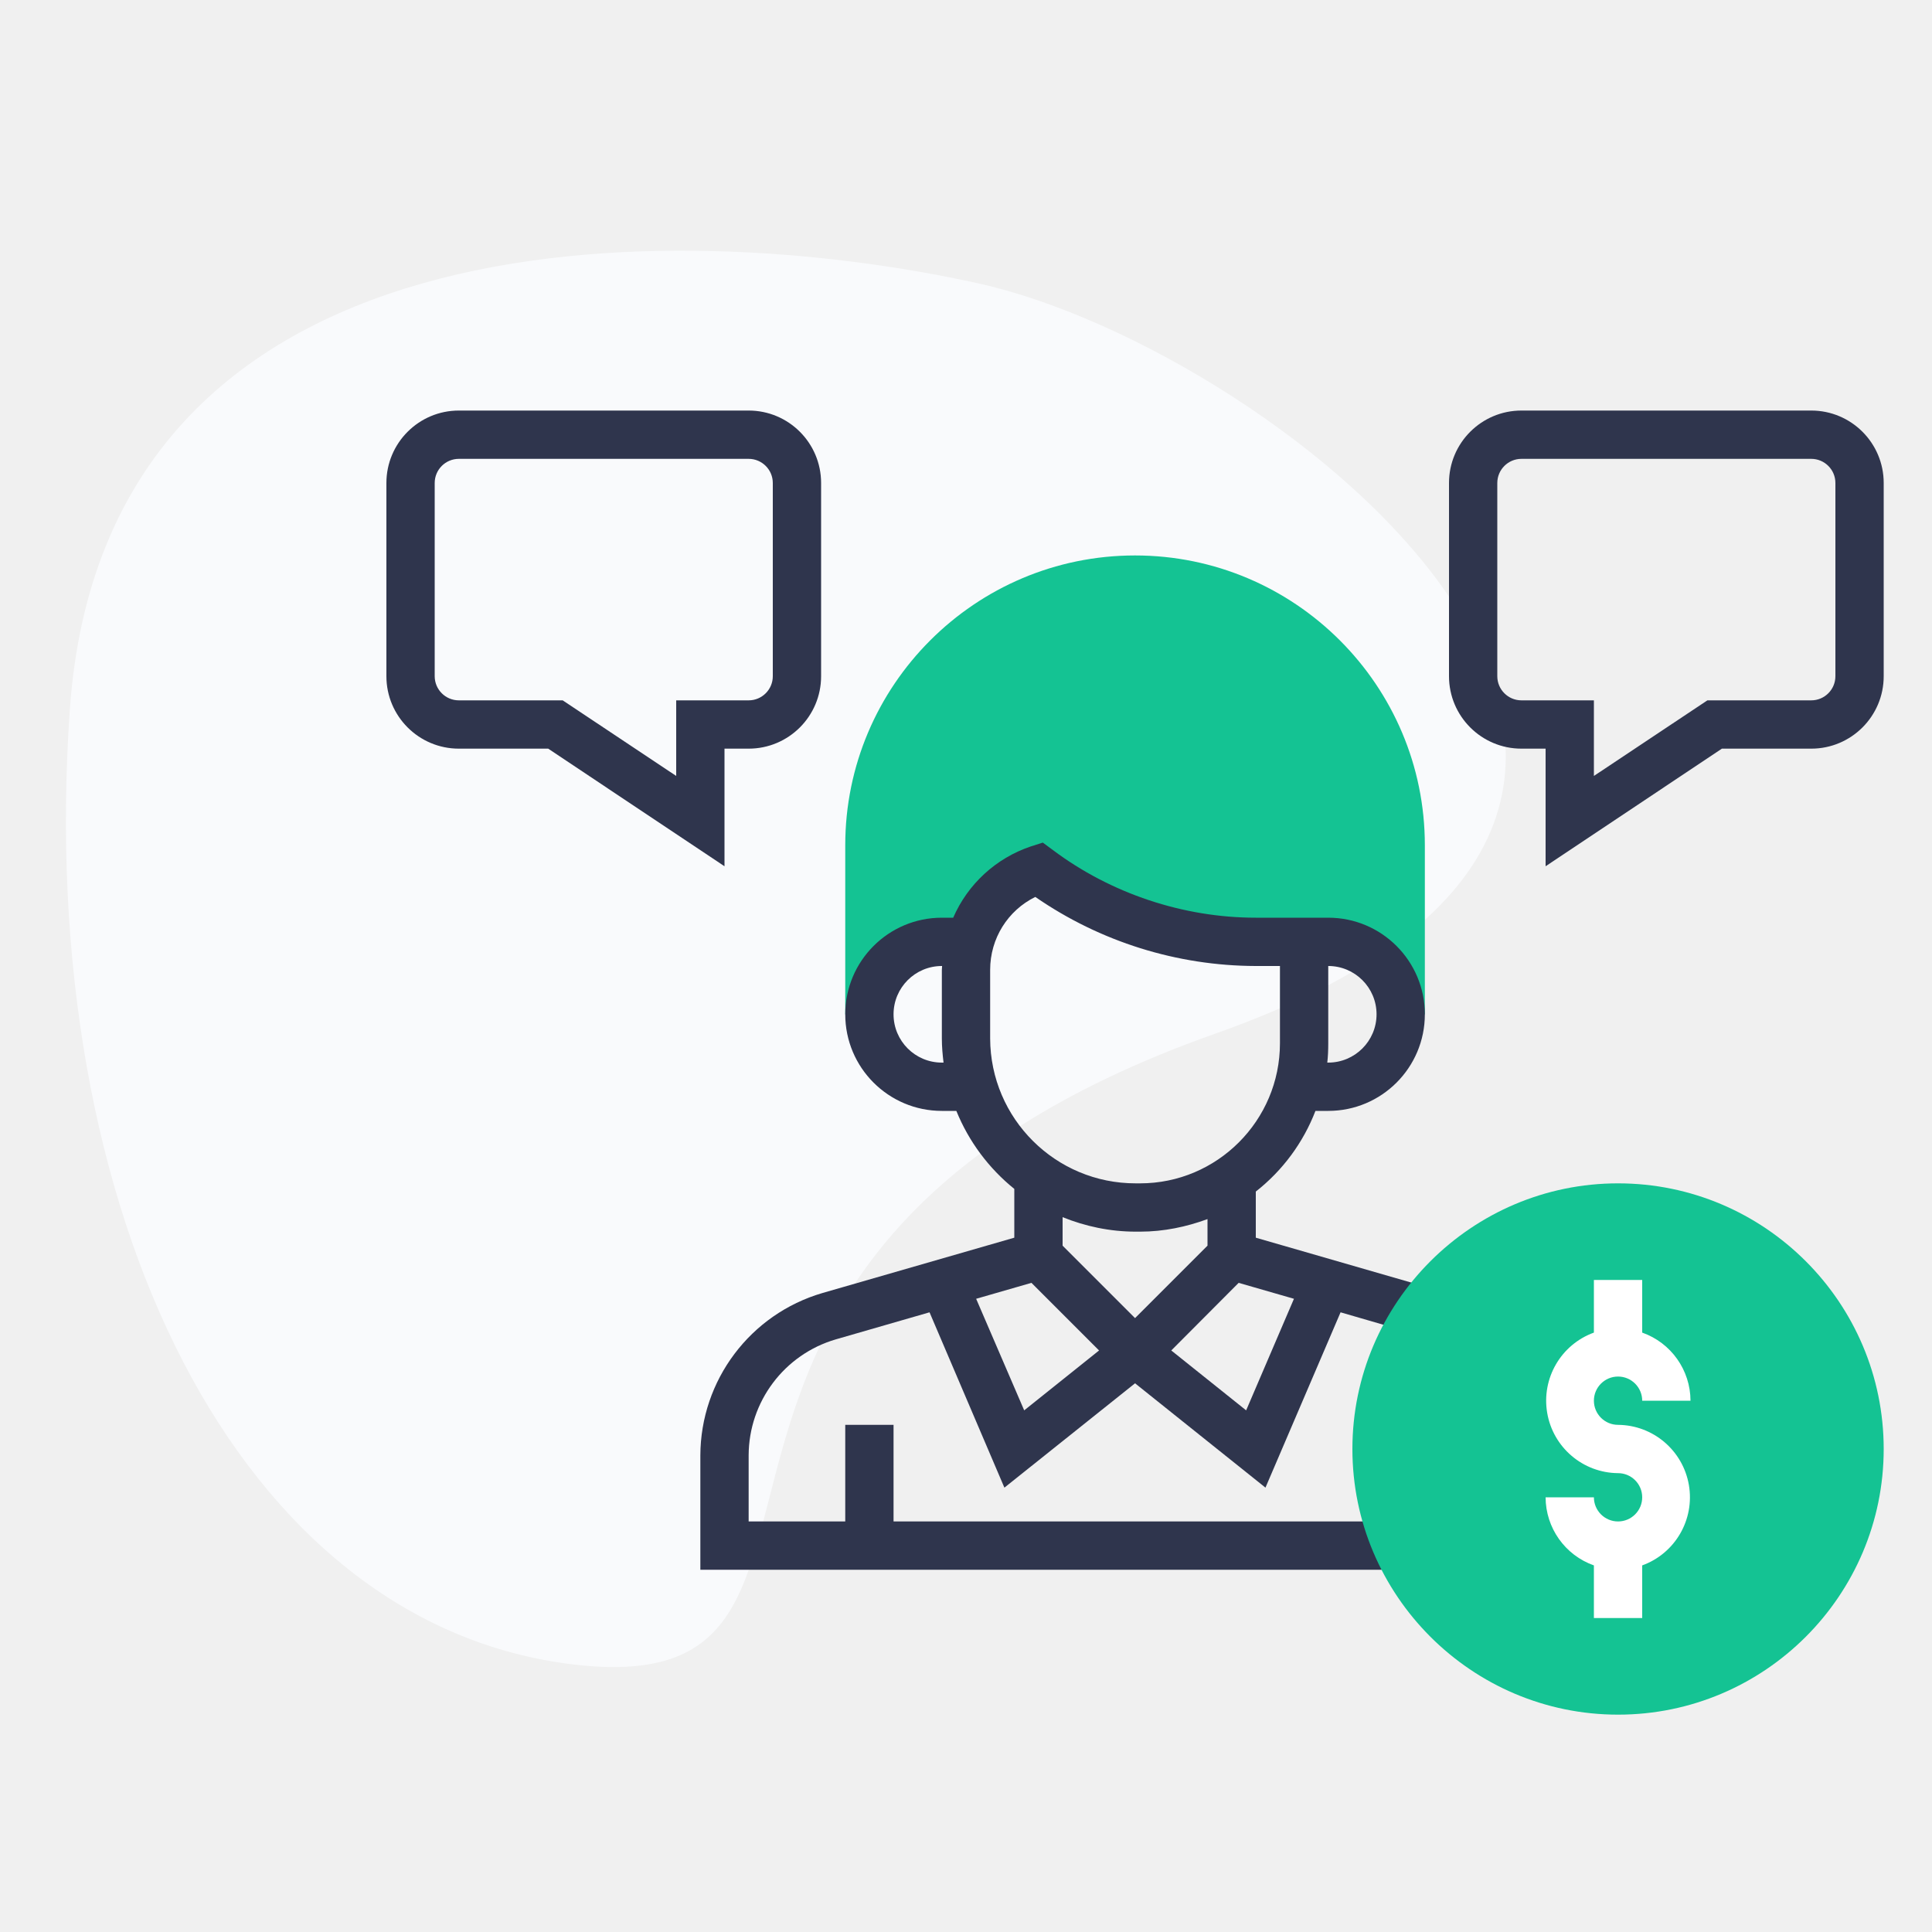
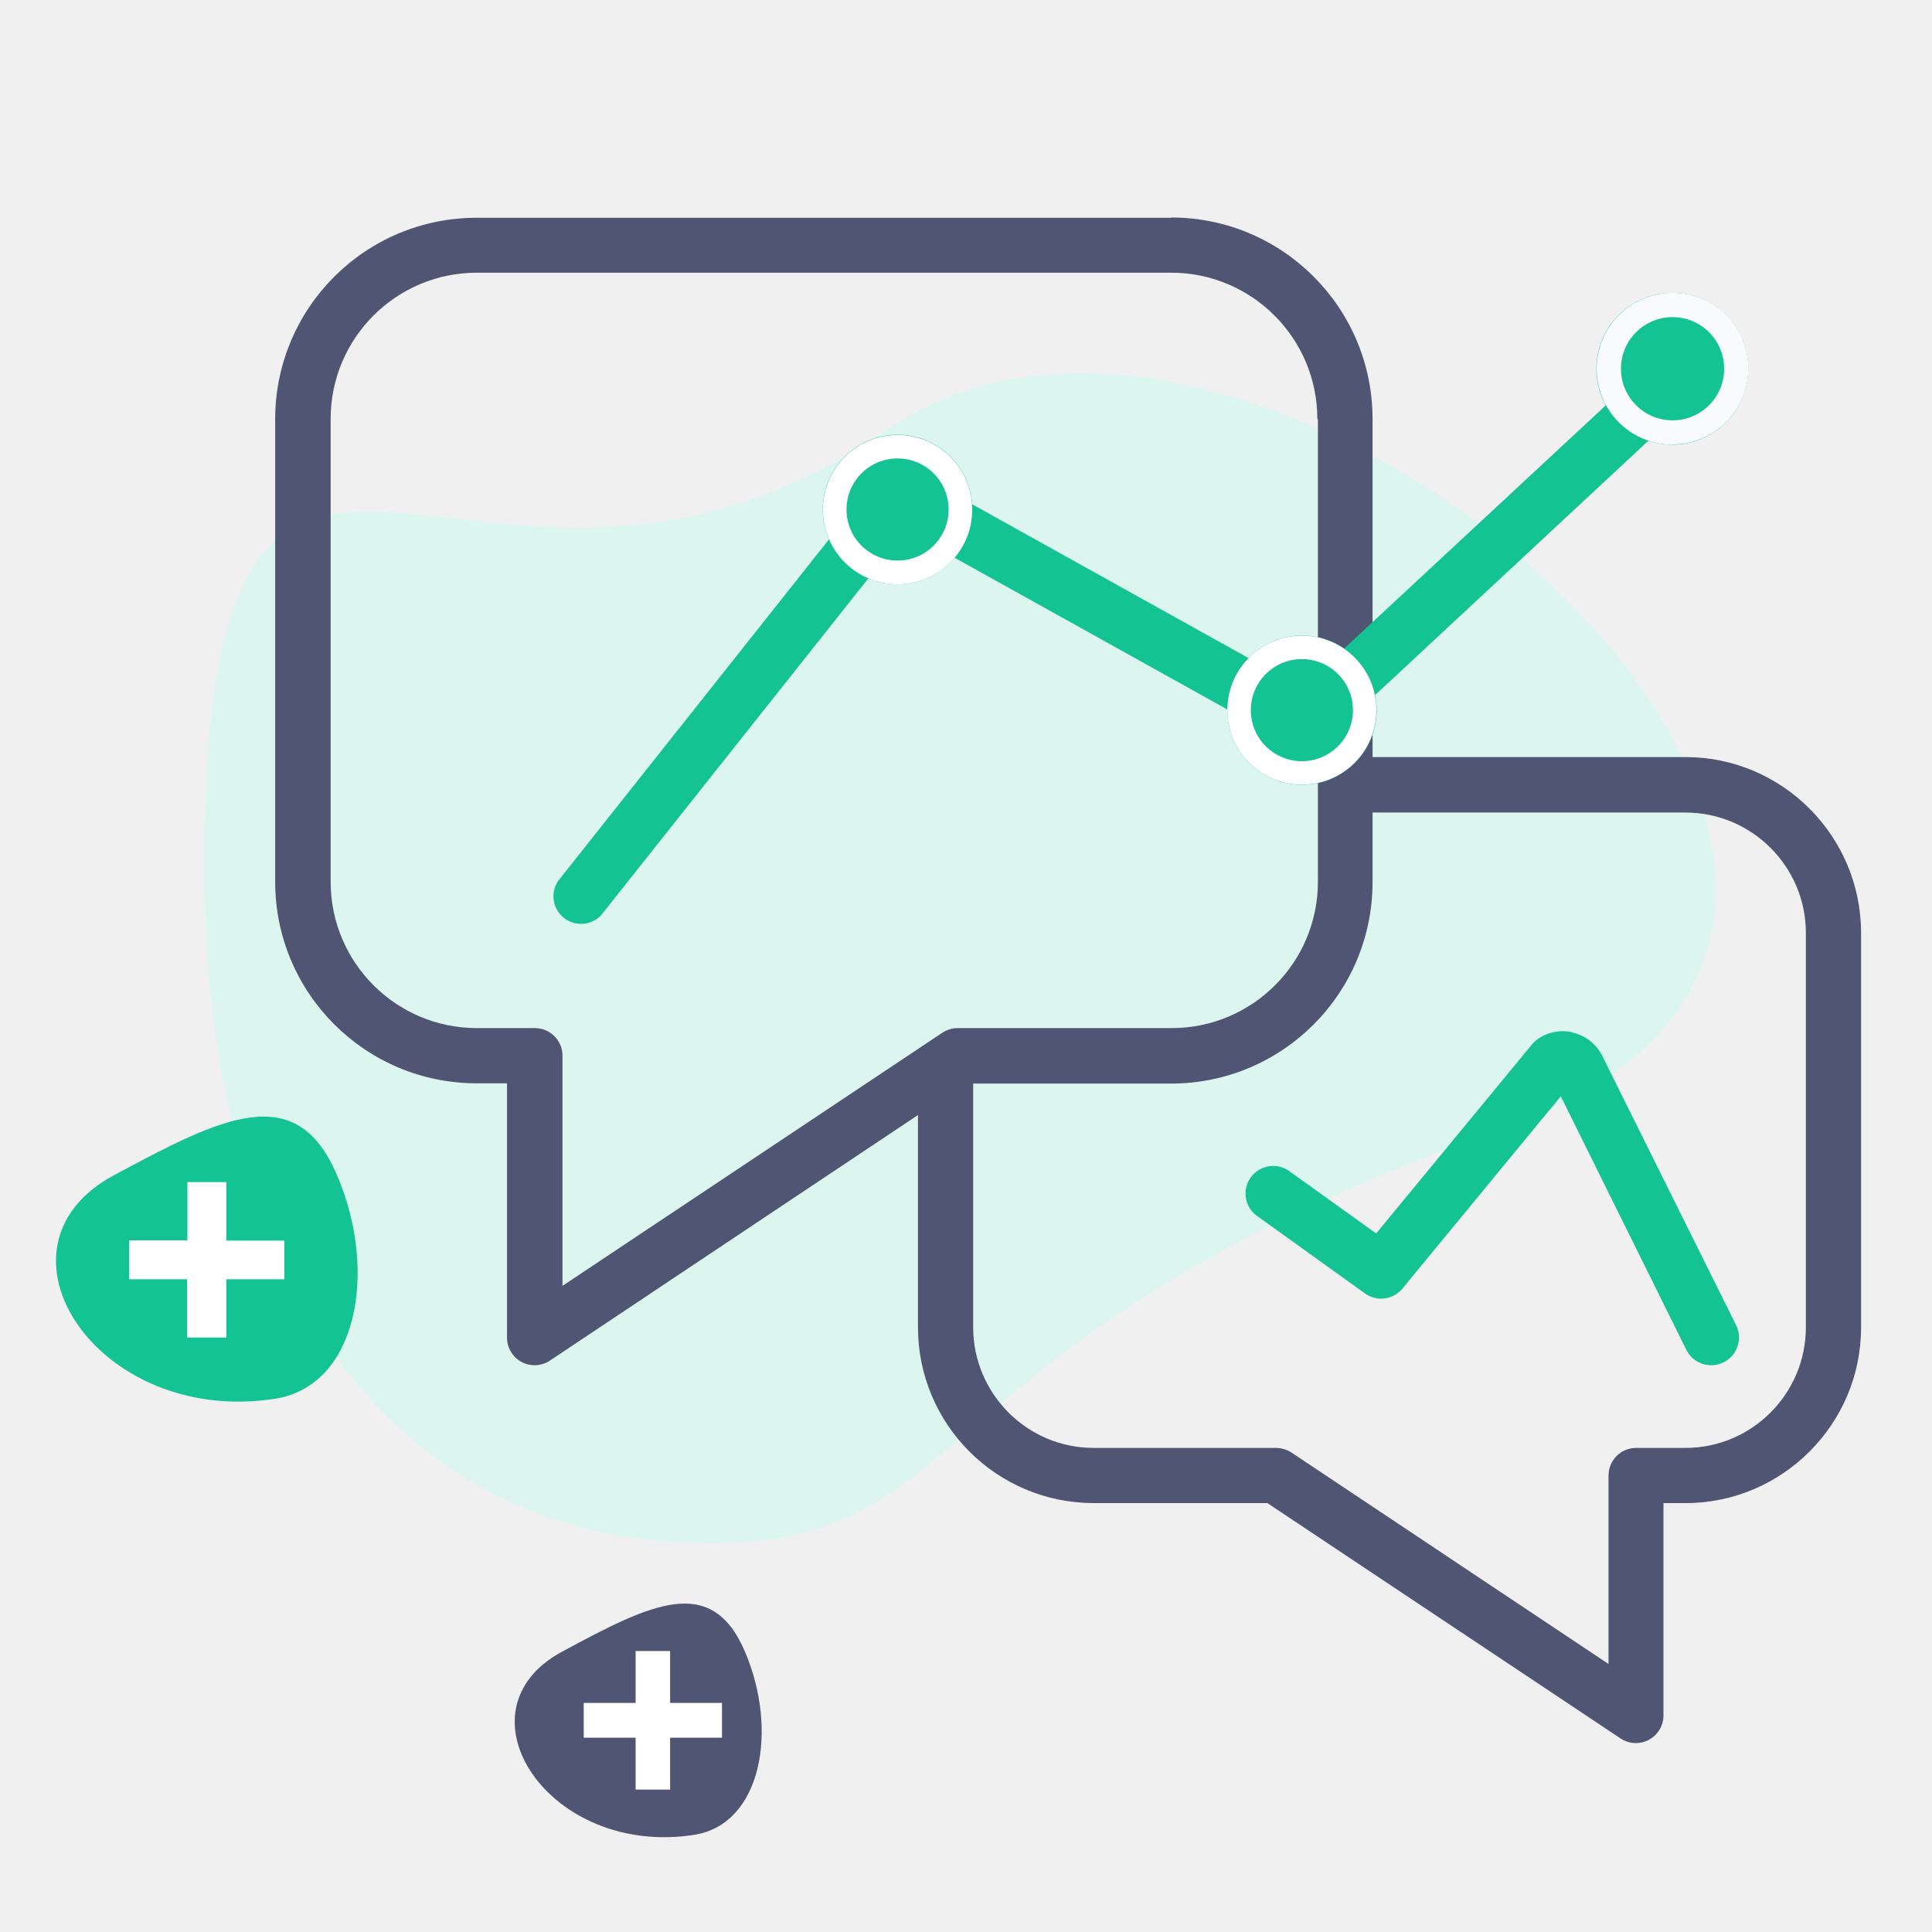
- <svg xmlns="http://www.w3.org/2000/svg" width="80" height="80" fill="none">
-   <path d="M2.89 29.41c-1.44 20.8 6.95 37.9 20.92 39.52 13.98 1.61.09-16.8 26.54-26.14 26.45-9.35 2.74-28.28-9.86-31.06-12.6-2.78-36.17-3.11-37.6 17.68z" fill="#F9FAFC" />
-   <path d="M47 23c-6.62 0-12 5.38-12 12v7h1a3 3 0 013-3h1.17A4.38 4.38 0 0143 36a15 15 0 009 3h3a3 3 0 013 3h1v-7c0-6.62-5.38-12-12-12z" fill="#14C393" />
-   <path d="M34.61 55.46l3.88-1.12 3.1 7.26L47 57.28l5.4 4.32 3.11-7.26 3.03.88.56-1.92-7.1-2.05v-1.91A7.81 7.81 0 0054.47 46H55a4 4 0 000-8h-3c-3 0-6-1-8.4-2.8l-.42-.31-.5.16A5.37 5.37 0 0039.47 38H39a4 4 0 000 8h.6a8.04 8.04 0 002.4 3.23v2.02l-7.94 2.29A7.03 7.03 0 0029 60.27V65h28.83v-2H37v-4h-2v4h-4v-2.74a5.02 5.02 0 013.61-4.8zM39 44a2 2 0 010-4h.01l-.01.16V43c0 .34.03.67.07 1H39zm14.58 9.78L51.6 58.4l-3.1-2.48 2.79-2.8 2.29.66zM57 42a2 2 0 01-2 2h-.04c.03-.26.04-.52.04-.8V40a2 2 0 012 2zm-16 1v-2.84c0-1.3.73-2.46 1.87-3.02A16.12 16.12 0 0052 40h1v3.2c0 3.2-2.6 5.8-5.79 5.8h-.18A6.02 6.02 0 0141 43zm6.03 8h.18c.98 0 1.92-.2 2.79-.52v1.1l-3 3-3-3V50.4c.94.38 1.96.6 3.03.6zm-4.32 2.12l2.8 2.8-3.1 2.48-1.99-4.62 2.29-.66z" fill="#2F354D" />
-   <path d="M67 71c-6.06 0-11-4.94-11-11s4.94-11 11-11c6.07 0 11 4.94 11 11s-4.93 11-11 11z" fill="#14C393" />
-   <path d="M64 35.87V31h-1a3 3 0 01-3-3v-8a3 3 0 013-3h12a3 3 0 013 3v8a3 3 0 01-3 3h-3.7L64 35.87zM63 19a1 1 0 00-1 1v8a1 1 0 001 1h3v3.13L70.7 29H75a1 1 0 001-1v-8a1 1 0 00-1-1H63z" fill="#2F354D" />
-   <path d="M30 35.87L22.7 31H19a3 3 0 01-3-3v-8a3 3 0 013-3h12a3 3 0 013 3v8a3 3 0 01-3 3h-1v4.87zM19 19a1 1 0 00-1 1v8a1 1 0 001 1h4.3l4.7 3.13V29h3a1 1 0 001-1v-8a1 1 0 00-1-1H19z" fill="#2F354D" />
-   <path d="M67 59a1 1 0 111-1h2a3 3 0 00-2-2.82V53h-2v2.18A3 3 0 0067 61a1 1 0 11-1 1h-2a3 3 0 002 2.82V67h2v-2.18A3 3 0 0067 59z" fill="#fff" />
+ <svg xmlns="http://www.w3.org/2000/svg" width="70" height="70" fill="none">
+   <path d="M7.52 27.44c-1.2 17.3 5.68 27.77 16.97 28.44 11.3.66 7.92-7.18 29.9-14.96 22-7.77-8.29-35-22.24-25.36C18.19 25.2 8.7 10.15 7.52 27.45z" fill="#DCF6EF" />
+   <path fill-rule="evenodd" clip-rule="evenodd" d="M56.97 37.4c-.45-.1-.93 0-1.3.28a1 1 0 00-.17.17l-5.64 6.84-3.18-2.28a1 1 0 00-1.17 1.62l3.94 2.83a1 1 0 001.36-.17l5.74-6.97 4.55 9.19a1 1 0 101.8-.9l-4.86-9.78-.01-.02c-.22-.41-.61-.7-1.06-.8z" fill="#14C393" />
+   <path fill-rule="evenodd" clip-rule="evenodd" d="M47.73 15.18a5.3 5.3 0 00-5.3-5.3H17.28a5.3 5.3 0 00-5.3 5.3v16.78a5.3 5.3 0 005.3 5.29h2.1a1 1 0 011 1v8.34l13.76-9.17a1 1 0 01.55-.17h7.76a5.3 5.3 0 005.3-5.3V15.19zm-5.3-7.3a7.3 7.3 0 017.3 7.3v12.25h11.34c3.5 0 6.36 2.86 6.36 6.37v14.3c0 3.5-2.86 6.36-6.36 6.36h-.8v7.7a1 1 0 01-1.55.83l-12.8-8.53h-6.3a6.37 6.37 0 01-6.36-6.37V40.4l-13.34 8.9a1 1 0 01-1.55-.84v-9.21h-1.1a7.3 7.3 0 01-7.3-7.3V15.19a7.3 7.3 0 017.3-7.3h25.17zm-7.17 31.37v8.84c0 2.4 1.95 4.37 4.36 4.37h6.6c.2 0 .4.06.56.16l11.5 7.67v-6.83a1 1 0 011-1h1.79c2.4 0 4.36-1.96 4.36-4.37V33.8c0-2.4-1.96-4.36-4.36-4.36H49.73v2.53a7.3 7.3 0 01-7.3 7.29h-7.17z" fill="#505573" />
+   <path fill-rule="evenodd" clip-rule="evenodd" d="M61.32 13.12a1 1 0 01-.05 1.41L48 26.88a1 1 0 01-1.17.14l-14-7.79-11.05 13.93a1 1 0 01-1.56-1.24l11-13.87a1.83 1.83 0 012.6-.56l13.35 7.43 12.75-11.85a1 1 0 011.41.05z" fill="#14C393" />
+   <path d="M63.34 13.36a2.74 2.74 0 11-5.5 0 2.74 2.74 0 015.5 0z" fill="#14C393" />
+   <path fill-rule="evenodd" clip-rule="evenodd" d="M60.6 15.23a1.87 1.87 0 100-3.74 1.87 1.87 0 000 3.74zm0 .87a2.74 2.74 0 100-5.49 2.74 2.74 0 000 5.5z" fill="#F9FAFC" />
+   <path d="M49.88 25.73a2.7 2.7 0 11-5.41 0 2.7 2.7 0 015.41 0z" fill="#14C393" />
+   <path fill-rule="evenodd" clip-rule="evenodd" d="M47.17 27.58a1.85 1.85 0 100-3.7 1.85 1.85 0 000 3.7zm0 .85a2.7 2.7 0 100-5.4 2.7 2.7 0 000 5.4z" fill="#fff" />
+   <path d="M35.23 18.46a2.7 2.7 0 11-5.42 0 2.7 2.7 0 015.42 0z" fill="#14C393" />
+   <path fill-rule="evenodd" clip-rule="evenodd" d="M32.52 20.31a1.85 1.85 0 100-3.7 1.85 1.85 0 000 3.7zm0 .86a2.7 2.7 0 100-5.41 2.7 2.7 0 000 5.41z" fill="#fff" />
+   <path d="M20.37 59.84c3.2-1.72 5.4-2.85 6.62 0 1.22 2.85.6 6.26-1.84 6.64-5.28.82-8.76-4.5-4.78-6.64z" fill="#505573" />
+   <path d="M24.28 64.84v-1.88h1.88V61.7h-1.88v-1.88h-1.25v1.88h-1.88v1.26h1.88v1.88h1.25z" fill="#fff" />
+   <path d="M4.13 42.58c3.91-2.1 6.6-3.48 8.08 0 1.5 3.48.74 7.64-2.25 8.1-6.44 1-10.69-5.49-5.83-8.1z" fill="#14C393" />
+   <path d="M8.2 48.46v-2.11h2.1v-1.4H8.2v-2.12H6.79v2.11H4.68v1.41h2.1v2.11H8.2z" fill="#fff" />
</svg>
